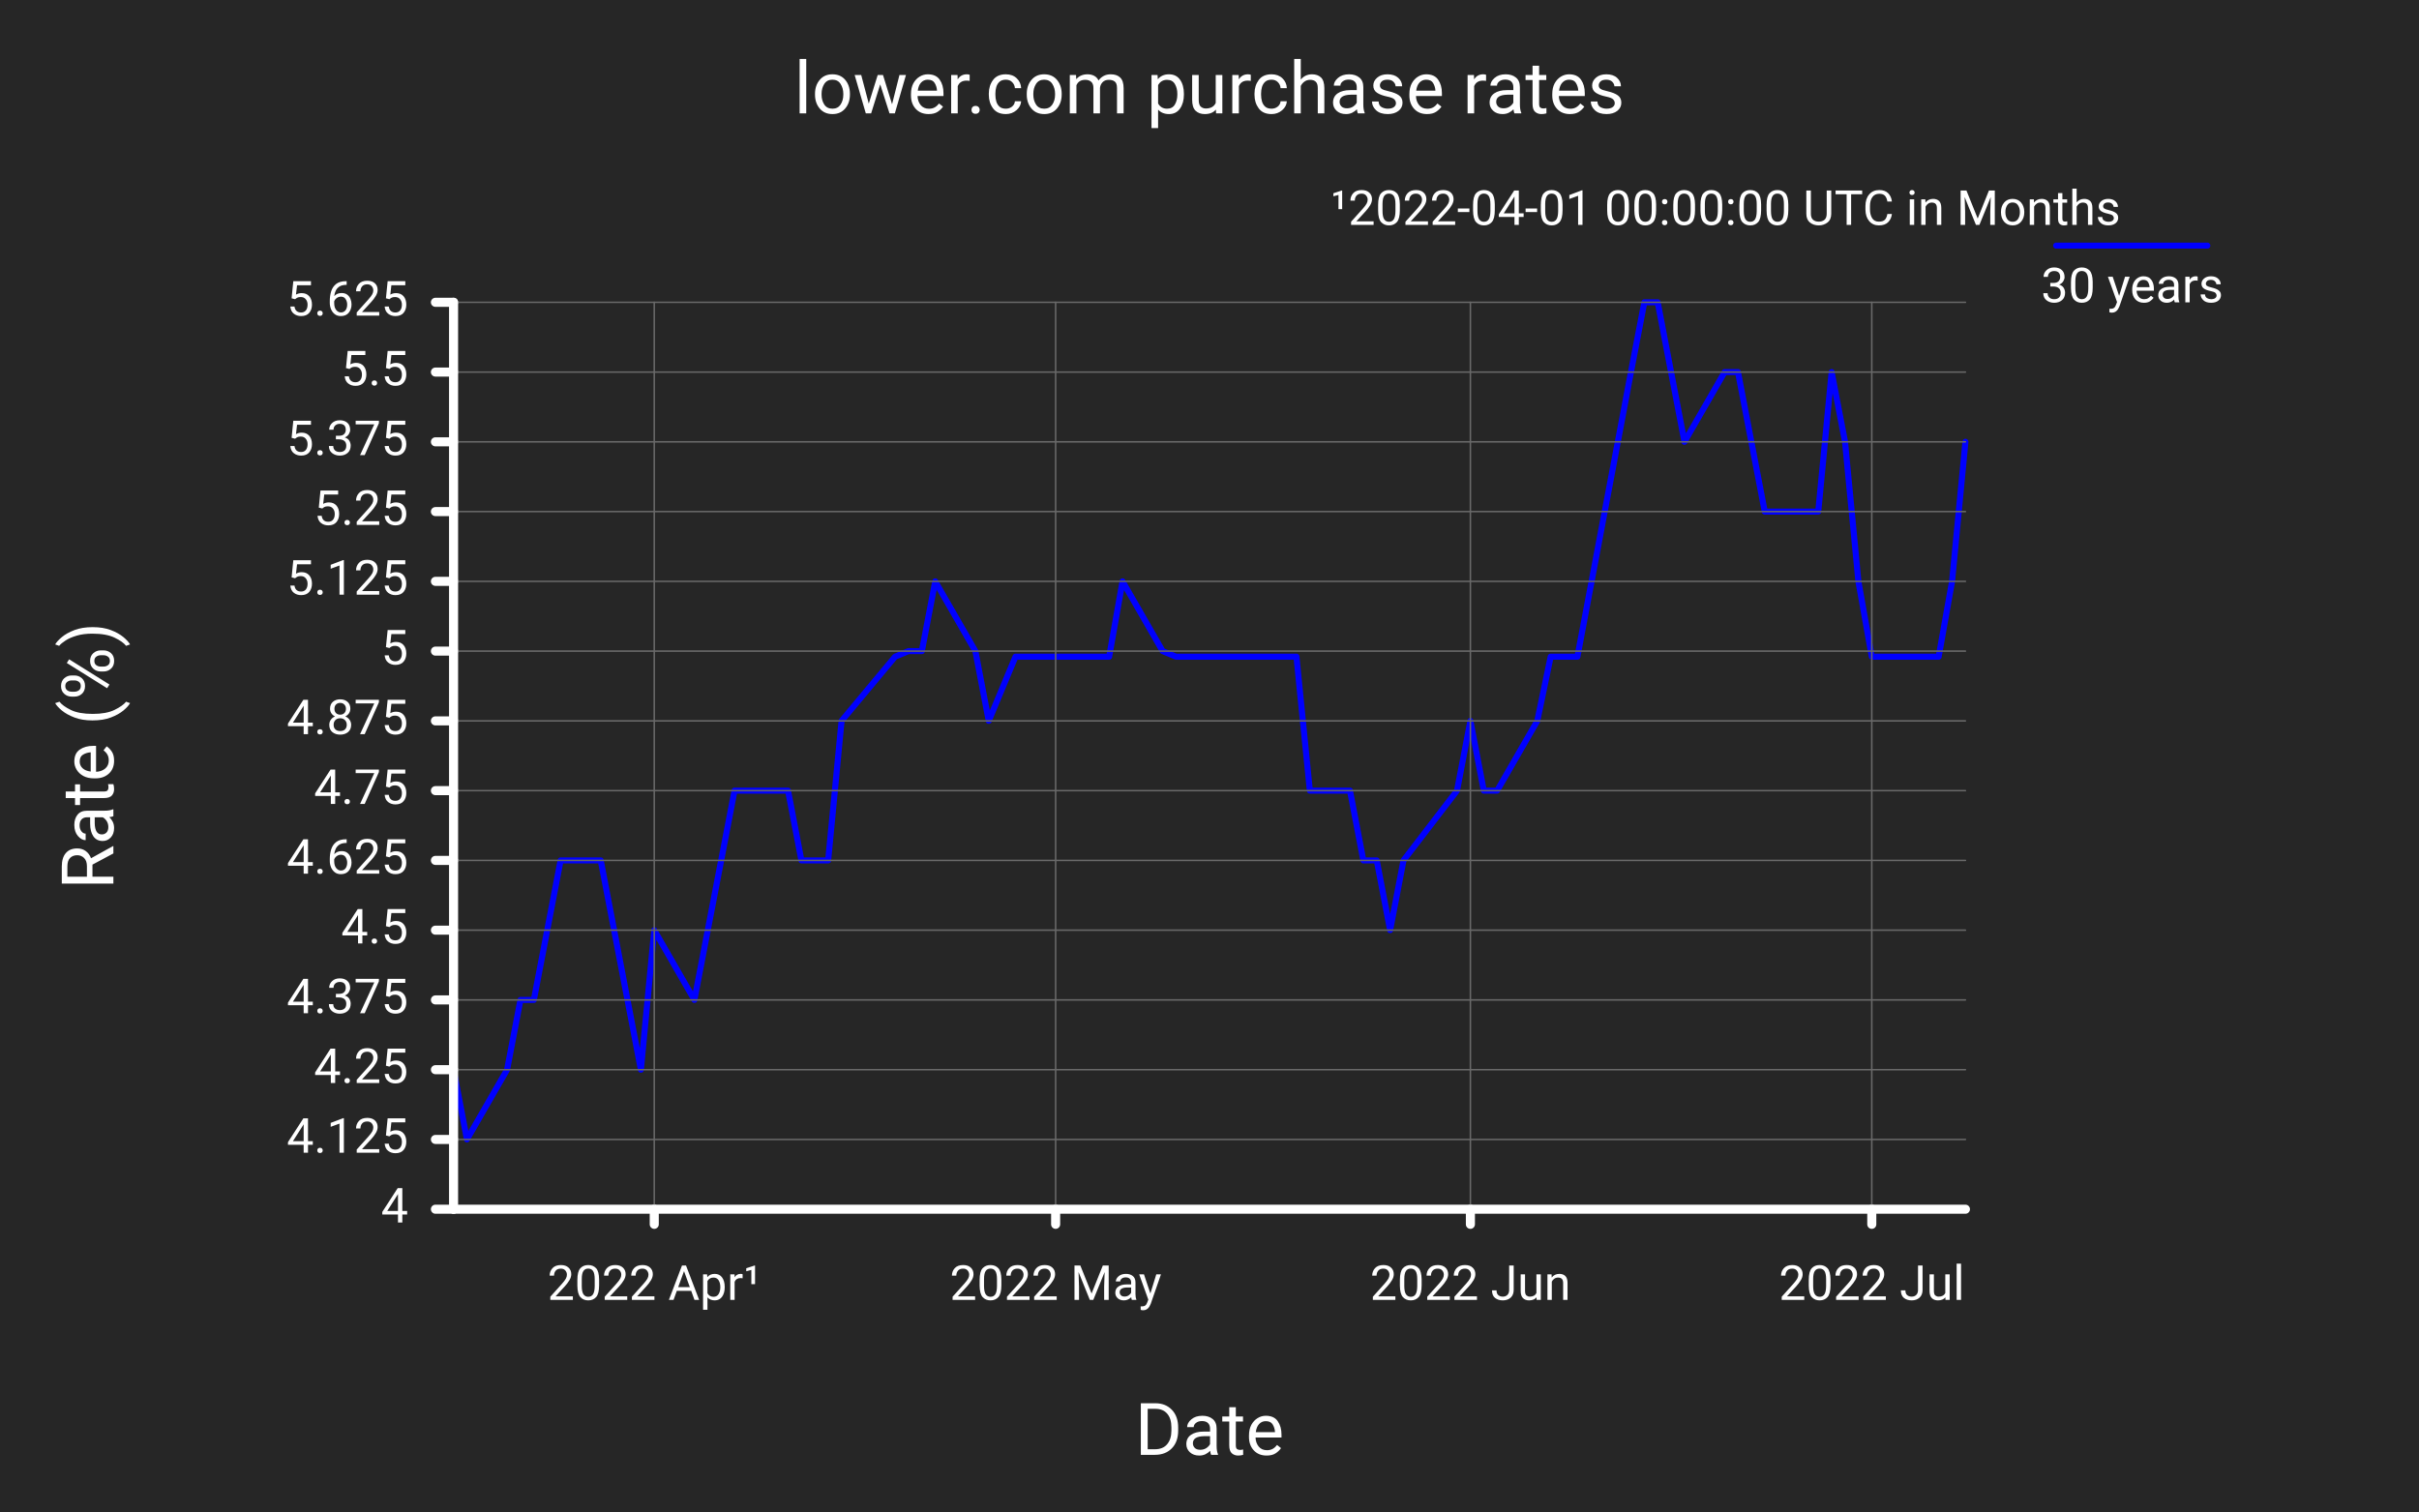
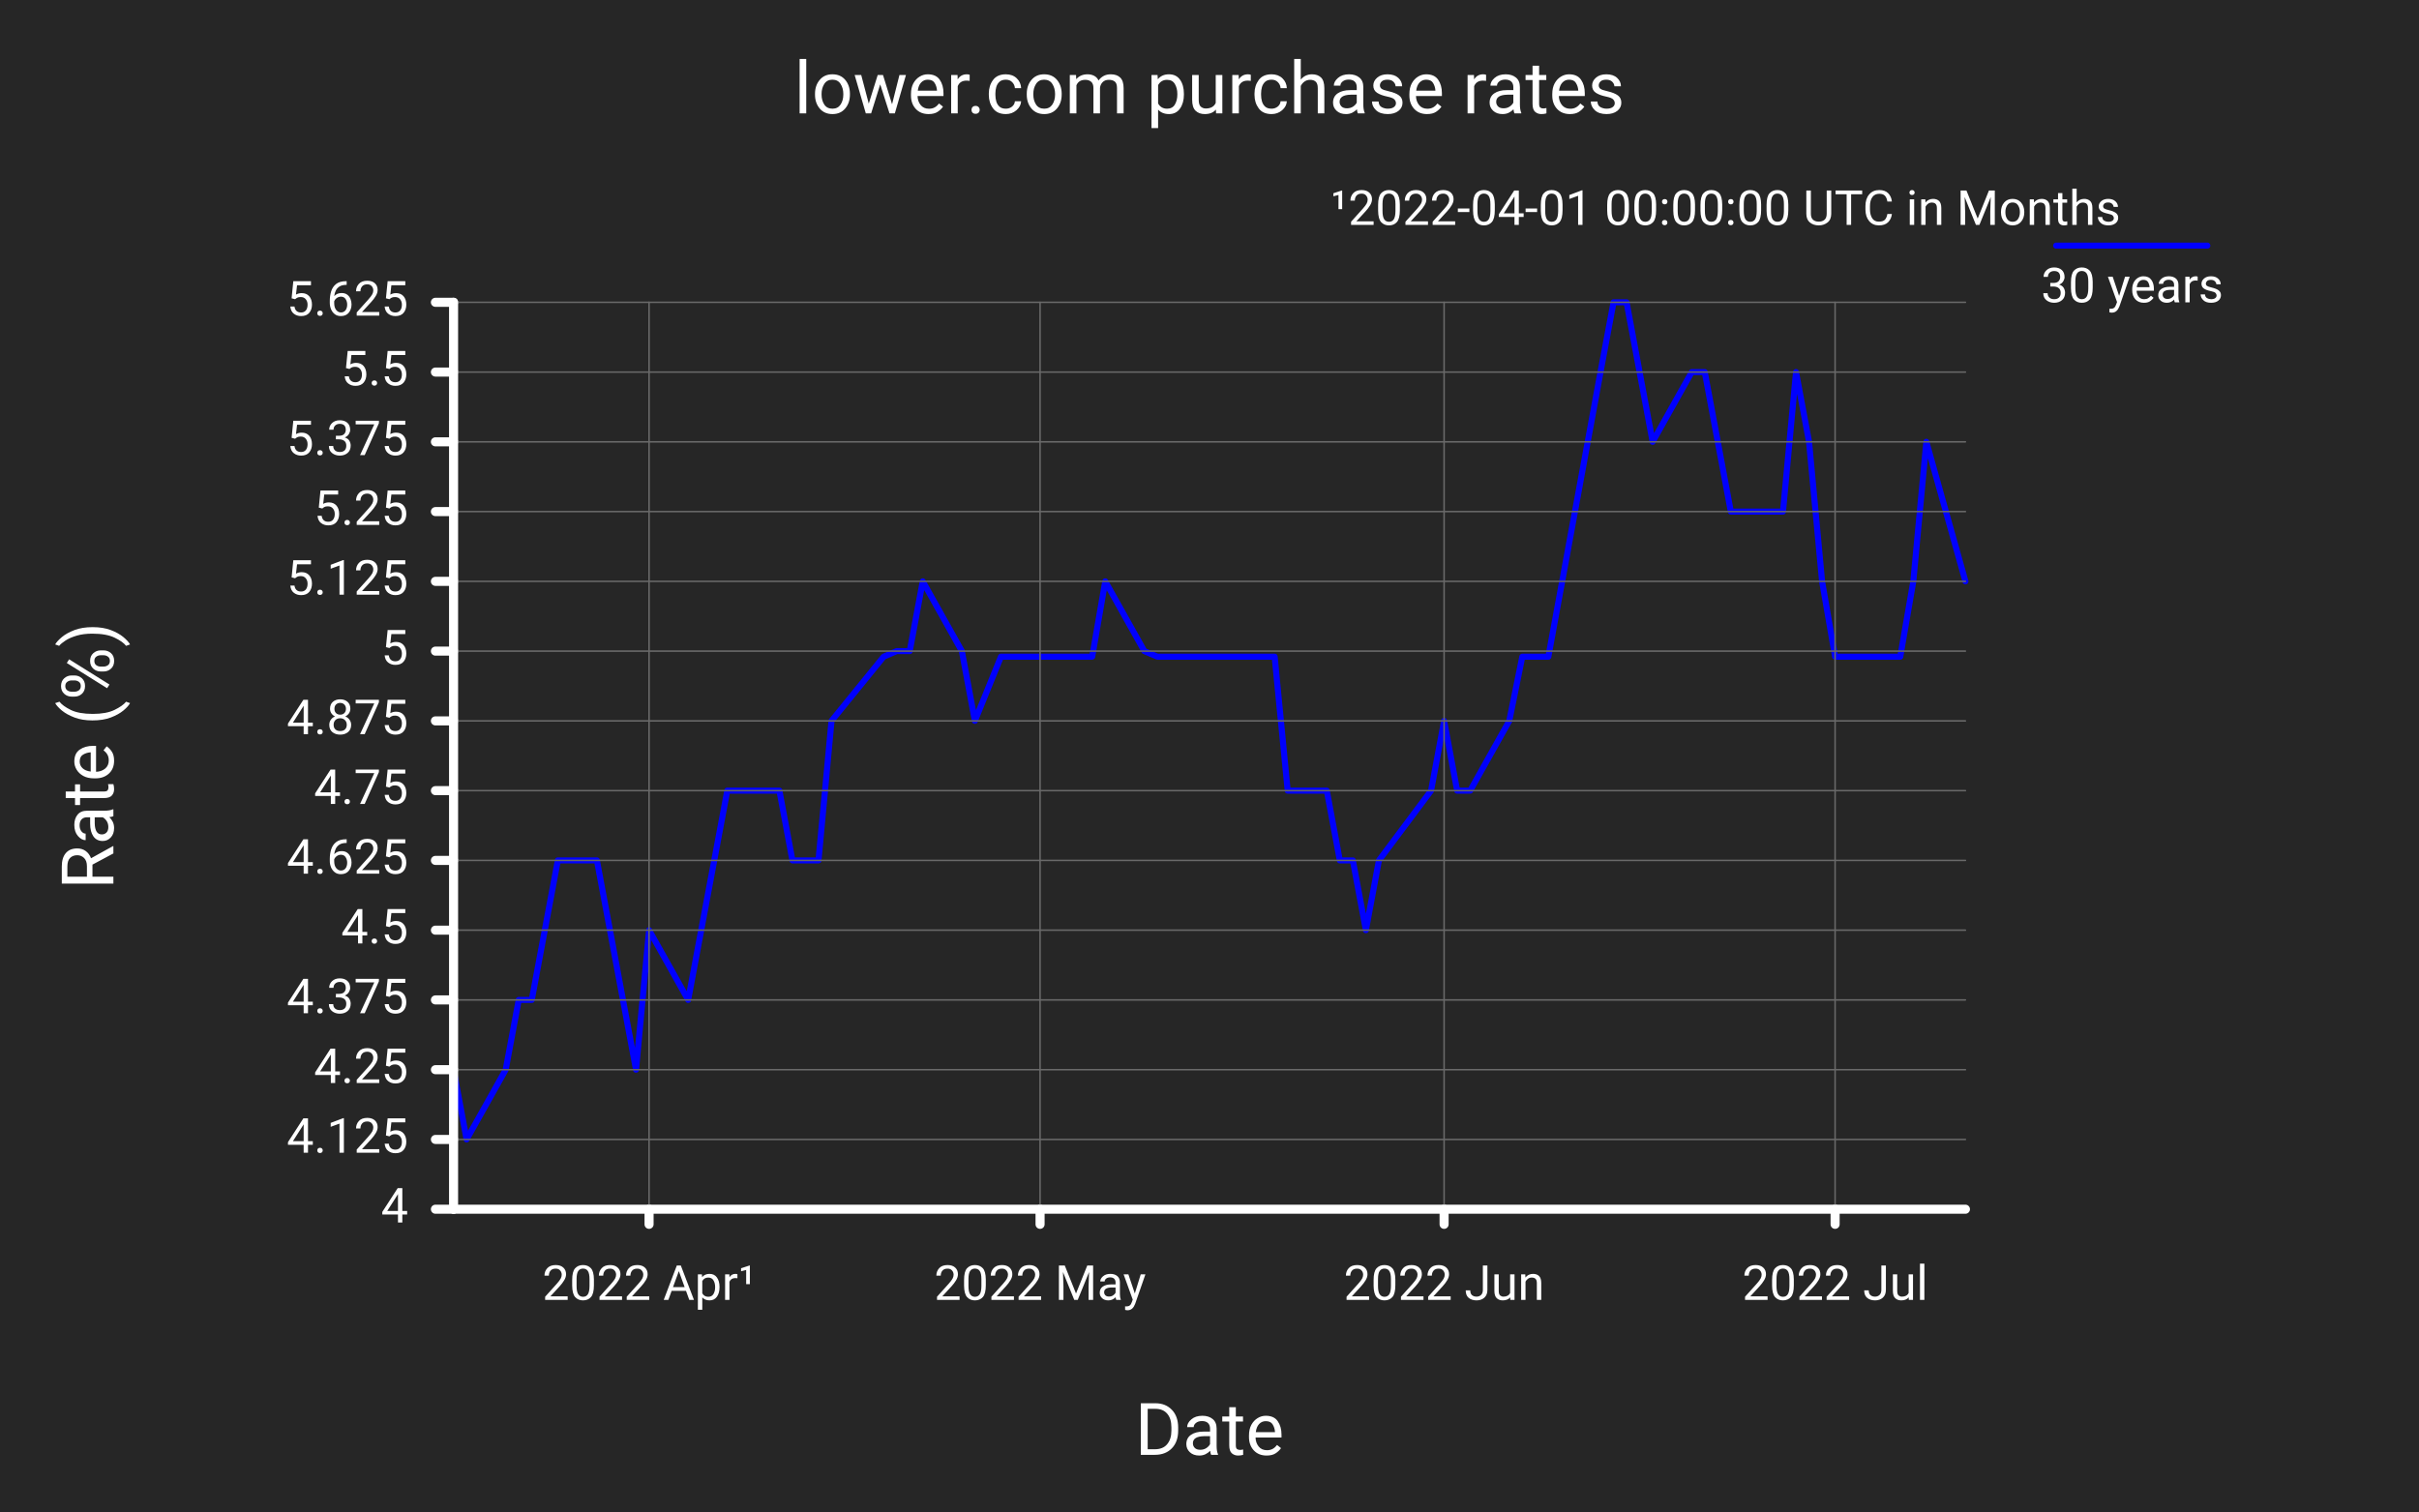
<svg xmlns="http://www.w3.org/2000/svg" class="poloto" width="800" height="500" viewBox="0 0 800 500">
  <style>.poloto{stroke-linecap:round;stroke-linejoin:round;font-family:Roboto,sans-serif;font-size:16px;}.poloto_background{fill:#262626;}.poloto_scatter{stroke-width:7}.poloto_tick_line{stroke:dimgray;stroke-width:0.5}.poloto_line{stroke-width:2}.poloto_text{fill: white;}.poloto_axis_lines{stroke: white;stroke-width:3;fill:none;stroke-dasharray:none}.poloto_title{font-size:24px;dominant-baseline:start;text-anchor:middle;}.poloto_xname{font-size:24px;dominant-baseline:start;text-anchor:middle;}.poloto_yname{font-size:24px;dominant-baseline:start;text-anchor:middle;}.poloto0stroke{stroke:blue;}.poloto1stroke{stroke:red;}.poloto2stroke{stroke:green;}.poloto3stroke{stroke:gold;}.poloto4stroke{stroke:aqua;}.poloto5stroke{stroke:lime;}.poloto6stroke{stroke:orange;}.poloto7stroke{stroke:chocolate;}.poloto0fill{fill:blue;}.poloto1fill{fill:red;}.poloto2fill{fill:green;}.poloto3fill{fill:gold;}.poloto4fill{fill:aqua;}.poloto5fill{fill:lime;}.poloto6fill{fill:orange;}.poloto7fill{fill:chocolate;}</style>
  <circle r="1e5" class="poloto_background" />
  <text class="poloto_text poloto_legend_text" x="675" y="100">30 years</text>
  <line class="poloto_line poloto_legend_icon poloto0stroke poloto0legend" stroke="black" x1="680" x2="730" y1="81.25" y2="81.25" />
-   <path class="poloto_line poloto0stroke" fill="none" stroke="black" d=" M 150.00 353.85 L 154.42 376.92 L 167.70 353.85 L 172.12 330.77 L 176.55 330.77 L 176.55 330.77 L 185.40 284.62 L 198.67 284.62 L 203.10 307.69 L 207.52 330.77 L 211.95 353.85 L 216.37 307.69 L 229.65 330.77 L 234.07 307.69 L 238.50 284.62 L 242.92 261.54 L 247.35 261.54 L 260.62 261.54 L 265.04 284.62 L 269.47 284.62 L 273.89 284.62 L 278.32 238.46 L 296.02 217.23 L 300.44 215.38 L 304.87 215.38 L 309.29 192.31 L 322.57 215.38 L 326.99 238.46 L 335.84 217.23 L 340.27 217.23 L 353.54 217.23 L 357.96 217.23 L 362.39 217.23 L 366.81 217.23 L 371.24 192.31 L 384.51 215.38 L 388.94 217.23 L 388.94 217.23 L 393.36 217.23 L 397.79 217.23 L 402.21 217.23 L 415.49 217.23 L 419.91 217.23 L 424.34 217.23 L 424.34 217.23 L 428.76 217.23 L 433.19 261.54 L 446.46 261.54 L 450.88 284.62 L 455.31 284.62 L 459.73 307.69 L 464.16 284.62 L 481.86 261.54 L 486.28 238.46 L 490.71 261.54 L 495.13 261.54 L 508.41 238.46 L 512.83 217.23 L 517.26 217.23 L 521.68 217.23 L 539.38 123.08 L 543.81 100.00 L 548.23 100.00 L 552.65 123.08 L 557.08 146.15 L 570.35 123.08 L 574.78 123.08 L 579.20 146.15 L 583.63 169.23 L 601.33 169.23 L 605.75 123.08 L 610.18 146.15 L 614.60 192.31 L 619.03 217.23 L 636.73 217.23 L 641.15 217.23 L 645.58 192.31 L 650.00 146.15" />
+   <path class="poloto_line poloto0stroke" fill="none" stroke="black" d=" M 150.00 353.85 L 154.31 376.92 L 167.24 353.85 L 171.55 330.77 L 175.86 330.77 L 175.86 330.77 L 184.48 284.62 L 197.41 284.62 L 201.72 307.69 L 206.03 330.77 L 210.34 353.85 L 214.66 307.69 L 227.59 330.77 L 231.90 307.69 L 236.21 284.62 L 240.52 261.54 L 244.83 261.54 L 257.76 261.54 L 262.07 284.62 L 266.38 284.62 L 270.69 284.62 L 275.00 238.46 L 292.24 217.23 L 296.55 215.38 L 300.86 215.38 L 305.17 192.31 L 318.10 215.38 L 322.41 238.46 L 331.03 217.23 L 335.34 217.23 L 348.28 217.23 L 352.59 217.23 L 356.90 217.23 L 361.21 217.23 L 365.52 192.31 L 378.45 215.38 L 382.76 217.23 L 382.76 217.23 L 387.07 217.23 L 391.38 217.23 L 395.69 217.23 L 408.62 217.23 L 412.93 217.23 L 417.24 217.23 L 417.24 217.23 L 421.55 217.23 L 425.86 261.54 L 438.79 261.54 L 443.10 284.62 L 447.41 284.62 L 451.72 307.69 L 456.03 284.62 L 473.28 261.54 L 477.59 238.46 L 481.90 261.54 L 486.21 261.54 L 499.14 238.46 L 503.45 217.23 L 507.76 217.23 L 512.07 217.23 L 529.31 123.08 L 533.62 100.00 L 537.93 100.00 L 542.24 123.08 L 546.55 146.15 L 559.48 123.08 L 563.79 123.08 L 568.10 146.15 L 572.41 169.23 L 589.66 169.23 L 593.97 123.08 L 598.28 146.15 L 602.59 192.31 L 606.90 217.23 L 624.14 217.23 L 628.45 217.23 L 632.76 192.31 L 637.07 146.15 L 650.00 192.31" />
  <text class="poloto_labels poloto_text poloto_title" x="400" y="37.5">lower.com purchase rates</text>
  <text class="poloto_labels poloto_text poloto_xname" x="400" y="481.25">Date</text>
  <text class="poloto_labels poloto_text poloto_yname" transform="rotate(-90,37.5,250)" x="37.5" y="250">Rate (%)</text>
  <text class="poloto_tick_labels poloto_text" dominant-baseline="middle" text-anchor="start" x="150" y="70" />
  <line class="poloto_axis_lines" stroke="black" x1="150" x2="144" y1="400" y2="400" />
  <line class="poloto_tick_line" stroke="black" x1="150" x2="650" y1="400" y2="400" />
  <text class="poloto_tick_labels poloto_text" dominant-baseline="middle" text-anchor="end" x="135" y="400">4</text>
  <line class="poloto_axis_lines" stroke="black" x1="150" x2="144" y1="376.923" y2="376.923" />
  <line class="poloto_tick_line" stroke="black" x1="150" x2="650" y1="376.923" y2="376.923" />
  <text class="poloto_tick_labels poloto_text" dominant-baseline="middle" text-anchor="end" x="135" y="376.923">4.125</text>
  <line class="poloto_axis_lines" stroke="black" x1="150" x2="144" y1="353.846" y2="353.846" />
  <line class="poloto_tick_line" stroke="black" x1="150" x2="650" y1="353.846" y2="353.846" />
  <text class="poloto_tick_labels poloto_text" dominant-baseline="middle" text-anchor="end" x="135" y="353.846">4.25</text>
  <line class="poloto_axis_lines" stroke="black" x1="150" x2="144" y1="330.769" y2="330.769" />
  <line class="poloto_tick_line" stroke="black" x1="150" x2="650" y1="330.769" y2="330.769" />
  <text class="poloto_tick_labels poloto_text" dominant-baseline="middle" text-anchor="end" x="135" y="330.769">4.375</text>
  <line class="poloto_axis_lines" stroke="black" x1="150" x2="144" y1="307.692" y2="307.692" />
  <line class="poloto_tick_line" stroke="black" x1="150" x2="650" y1="307.692" y2="307.692" />
  <text class="poloto_tick_labels poloto_text" dominant-baseline="middle" text-anchor="end" x="135" y="307.692">4.5</text>
  <line class="poloto_axis_lines" stroke="black" x1="150" x2="144" y1="284.615" y2="284.615" />
  <line class="poloto_tick_line" stroke="black" x1="150" x2="650" y1="284.615" y2="284.615" />
  <text class="poloto_tick_labels poloto_text" dominant-baseline="middle" text-anchor="end" x="135" y="284.615">4.625</text>
  <line class="poloto_axis_lines" stroke="black" x1="150" x2="144" y1="261.538" y2="261.538" />
  <line class="poloto_tick_line" stroke="black" x1="150" x2="650" y1="261.538" y2="261.538" />
  <text class="poloto_tick_labels poloto_text" dominant-baseline="middle" text-anchor="end" x="135" y="261.538">4.75</text>
  <line class="poloto_axis_lines" stroke="black" x1="150" x2="144" y1="238.462" y2="238.462" />
  <line class="poloto_tick_line" stroke="black" x1="150" x2="650" y1="238.462" y2="238.462" />
  <text class="poloto_tick_labels poloto_text" dominant-baseline="middle" text-anchor="end" x="135" y="238.462">4.875</text>
  <line class="poloto_axis_lines" stroke="black" x1="150" x2="144" y1="215.385" y2="215.385" />
  <line class="poloto_tick_line" stroke="black" x1="150" x2="650" y1="215.385" y2="215.385" />
  <text class="poloto_tick_labels poloto_text" dominant-baseline="middle" text-anchor="end" x="135" y="215.385">5</text>
  <line class="poloto_axis_lines" stroke="black" x1="150" x2="144" y1="192.308" y2="192.308" />
  <line class="poloto_tick_line" stroke="black" x1="150" x2="650" y1="192.308" y2="192.308" />
  <text class="poloto_tick_labels poloto_text" dominant-baseline="middle" text-anchor="end" x="135" y="192.308">5.125</text>
  <line class="poloto_axis_lines" stroke="black" x1="150" x2="144" y1="169.231" y2="169.231" />
  <line class="poloto_tick_line" stroke="black" x1="150" x2="650" y1="169.231" y2="169.231" />
  <text class="poloto_tick_labels poloto_text" dominant-baseline="middle" text-anchor="end" x="135" y="169.231">5.25</text>
  <line class="poloto_axis_lines" stroke="black" x1="150" x2="144" y1="146.154" y2="146.154" />
  <line class="poloto_tick_line" stroke="black" x1="150" x2="650" y1="146.154" y2="146.154" />
  <text class="poloto_tick_labels poloto_text" dominant-baseline="middle" text-anchor="end" x="135" y="146.154">5.375</text>
  <line class="poloto_axis_lines" stroke="black" x1="150" x2="144" y1="123.077" y2="123.077" />
  <line class="poloto_tick_line" stroke="black" x1="150" x2="650" y1="123.077" y2="123.077" />
  <text class="poloto_tick_labels poloto_text" dominant-baseline="middle" text-anchor="end" x="135" y="123.077">5.5</text>
  <line class="poloto_axis_lines" stroke="black" x1="150" x2="144" y1="100" y2="100" />
  <line class="poloto_tick_line" stroke="black" x1="150" x2="650" y1="100" y2="100" />
  <text class="poloto_tick_labels poloto_text" dominant-baseline="middle" text-anchor="end" x="135" y="100">5.625</text>
  <text class="poloto_tick_labels poloto_text" dominant-baseline="middle" text-anchor="start" x="440" y="70">¹2022-04-01 00:00:00 UTC in Months</text>
-   <line class="poloto_axis_lines" stroke="black" x1="216.372" x2="216.372" y1="400" y2="405" />
-   <line class="poloto_tick_line" stroke="black" x1="216.372" x2="216.372" y1="400" y2="100" />
-   <text class="poloto_tick_labels poloto_text" dominant-baseline="start" text-anchor="middle" x="216.372" y="430">2022 Apr¹</text>
-   <line class="poloto_axis_lines" stroke="black" x1="349.115" x2="349.115" y1="400" y2="405" />
-   <line class="poloto_tick_line" stroke="black" x1="349.115" x2="349.115" y1="400" y2="100" />
-   <text class="poloto_tick_labels poloto_text" dominant-baseline="start" text-anchor="middle" x="349.115" y="430">2022 May</text>
-   <line class="poloto_axis_lines" stroke="black" x1="486.283" x2="486.283" y1="400" y2="405" />
-   <line class="poloto_tick_line" stroke="black" x1="486.283" x2="486.283" y1="400" y2="100" />
-   <text class="poloto_tick_labels poloto_text" dominant-baseline="start" text-anchor="middle" x="486.283" y="430">2022 Jun</text>
-   <line class="poloto_axis_lines" stroke="black" x1="619.027" x2="619.027" y1="400" y2="405" />
-   <line class="poloto_tick_line" stroke="black" x1="619.027" x2="619.027" y1="400" y2="100" />
-   <text class="poloto_tick_labels poloto_text" dominant-baseline="start" text-anchor="middle" x="619.027" y="430">2022 Jul</text>
+   <line class="poloto_axis_lines" stroke="black" x1="214.655" x2="214.655" y1="400" y2="405" />
+   <line class="poloto_tick_line" stroke="black" x1="214.655" x2="214.655" y1="400" y2="100" />
+   <text class="poloto_tick_labels poloto_text" dominant-baseline="start" text-anchor="middle" x="214.655" y="430">2022 Apr¹</text>
+   <line class="poloto_axis_lines" stroke="black" x1="343.966" x2="343.966" y1="400" y2="405" />
+   <line class="poloto_tick_line" stroke="black" x1="343.966" x2="343.966" y1="400" y2="100" />
+   <text class="poloto_tick_labels poloto_text" dominant-baseline="start" text-anchor="middle" x="343.966" y="430">2022 May</text>
+   <line class="poloto_axis_lines" stroke="black" x1="477.586" x2="477.586" y1="400" y2="405" />
+   <line class="poloto_tick_line" stroke="black" x1="477.586" x2="477.586" y1="400" y2="100" />
+   <text class="poloto_tick_labels poloto_text" dominant-baseline="start" text-anchor="middle" x="477.586" y="430">2022 Jun</text>
+   <line class="poloto_axis_lines" stroke="black" x1="606.897" x2="606.897" y1="400" y2="405" />
+   <line class="poloto_tick_line" stroke="black" x1="606.897" x2="606.897" y1="400" y2="100" />
+   <text class="poloto_tick_labels poloto_text" dominant-baseline="start" text-anchor="middle" x="606.897" y="430">2022 Jul</text>
  <path stroke="black" fill="none" class="poloto_axis_lines" d=" M 150 400 L 650 400" />
  <path stroke="black" fill="none" class="poloto_axis_lines" d=" M 150 400 L 150 100" />
</svg>
